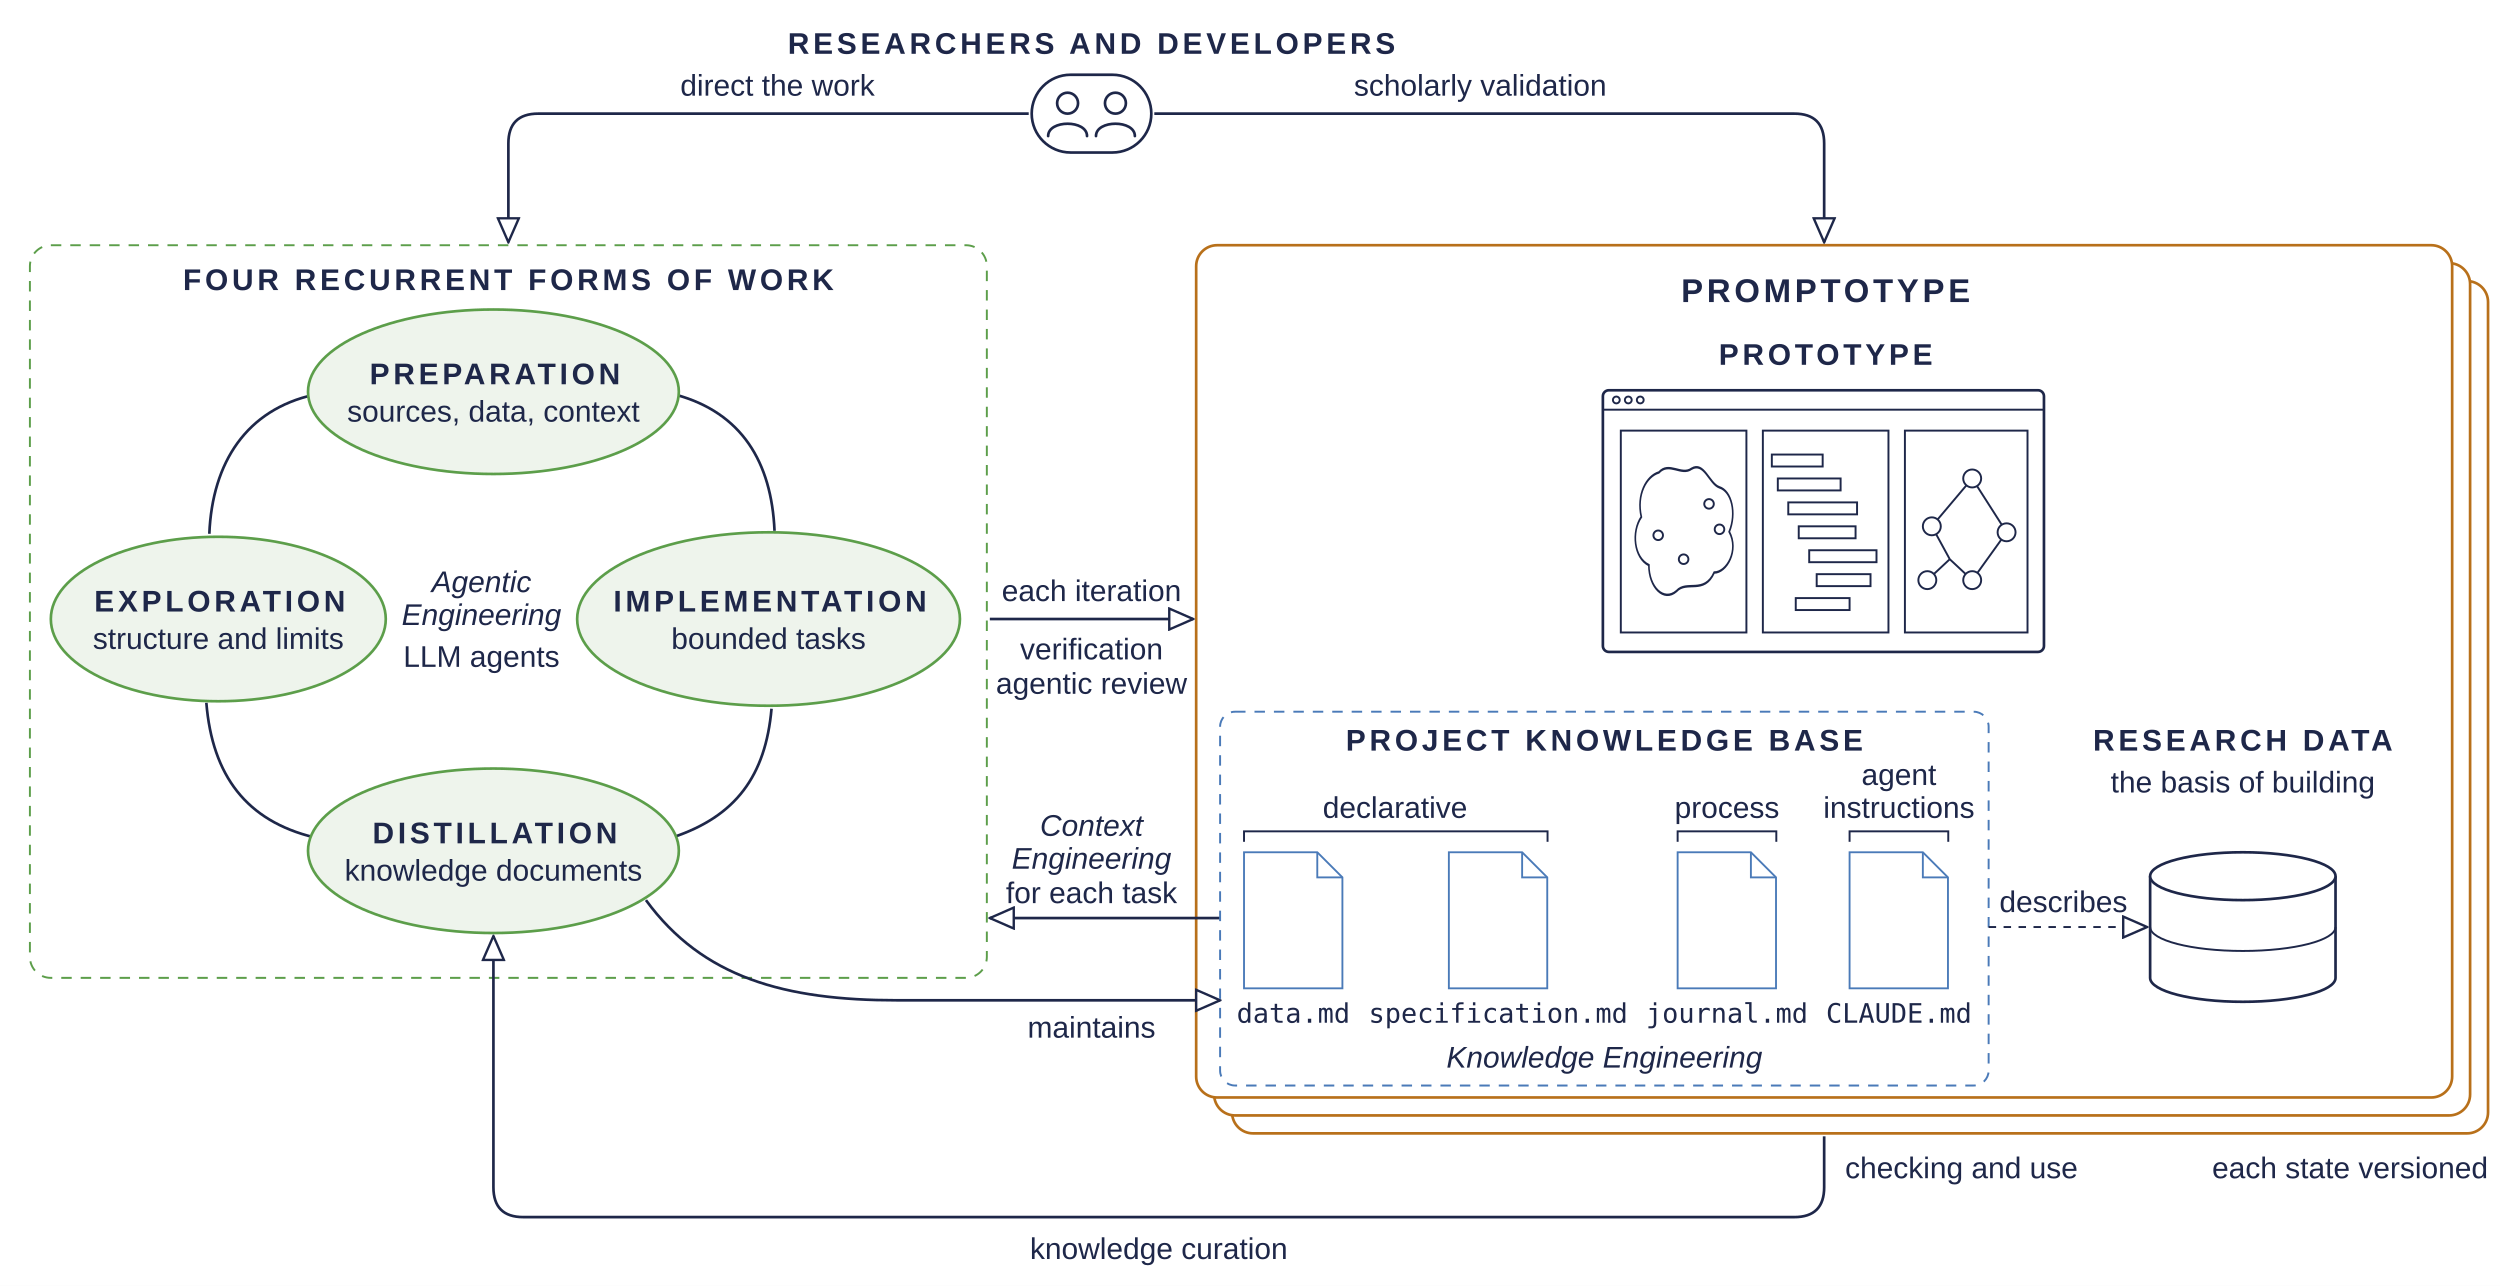
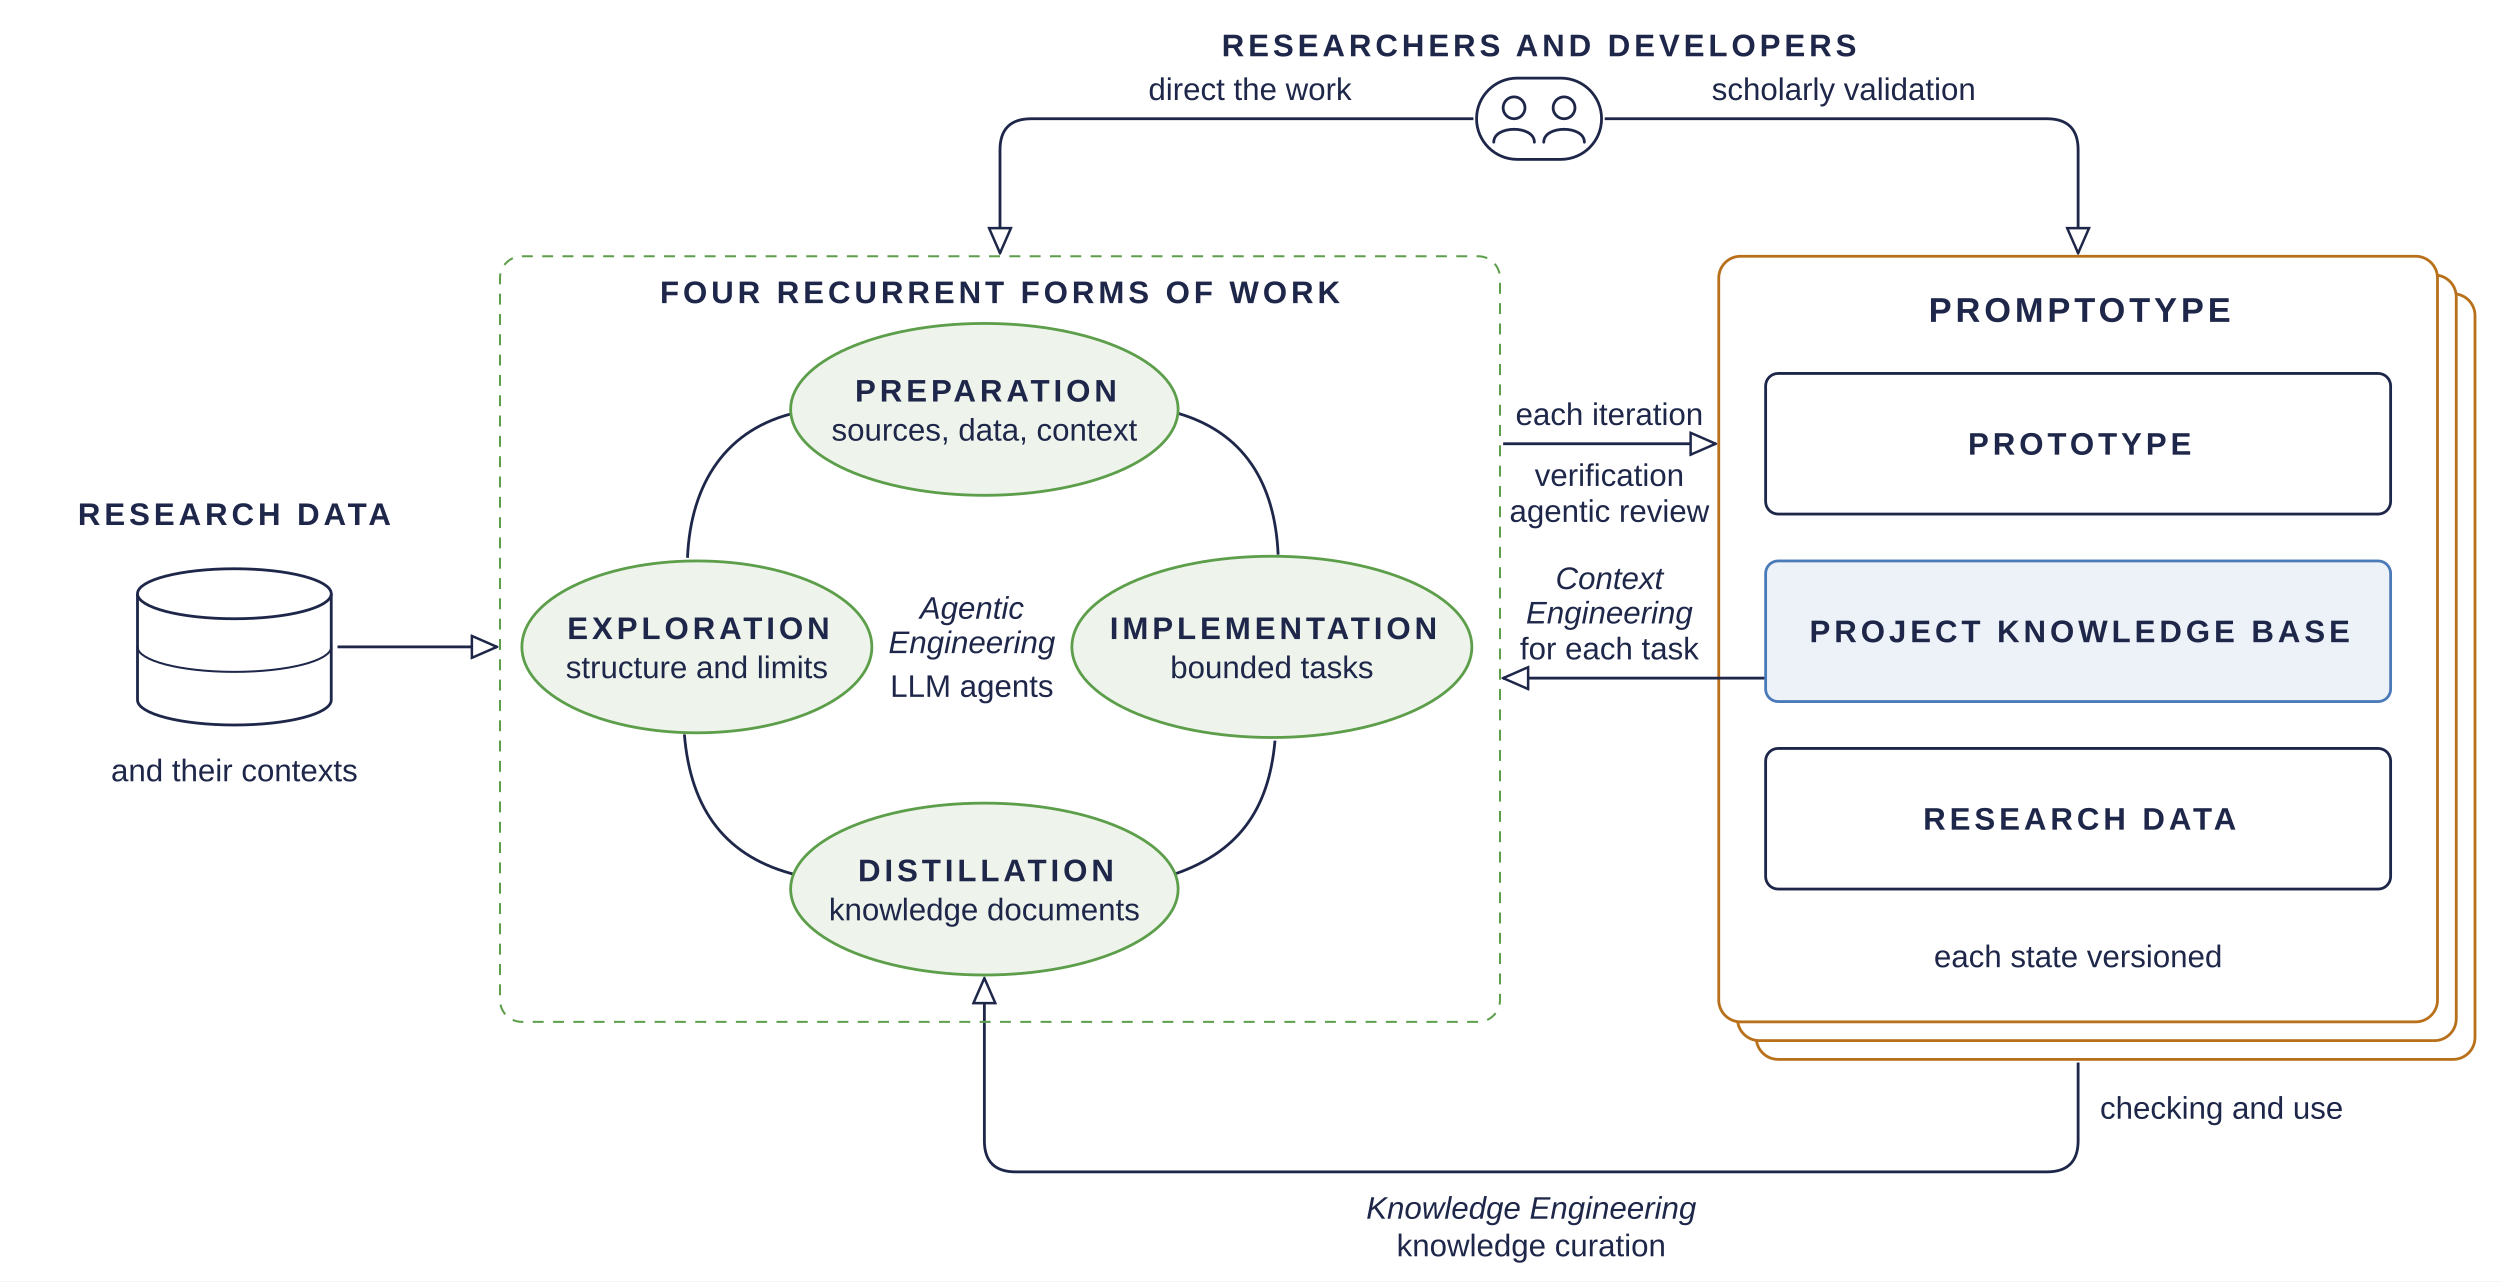
- <svg xmlns="http://www.w3.org/2000/svg" viewBox="0 -14 1672 860" width="1672" height="860" role="img" aria-labelledby="pf-t pf-d">
+ <svg xmlns="http://www.w3.org/2000/svg" viewBox="0 -14 1600 820" width="1600" height="820" role="img" aria-labelledby="pa-t pa-d">
  <style>
    svg { color: #1e2749; background: #ffffff; }
    text { fill: #1e2749; font-family: Arial, Helvetica, sans-serif; text-anchor: middle; }
    .head { font-size: 20px; font-weight: 700; letter-spacing: 2.5px; }
    .title { font-size: 22px; }
    .sub { font-size: 20px; }
    .eng { font-size: 20px; font-style: italic; }
-     .mono { font-family: Consolas, Menlo, "DejaVu Sans Mono", "Courier New", monospace; font-size: 18px; }
    .start { text-anchor: start; }
-     .end { text-anchor: end; }
    .line { fill: none; stroke: #1e2749; stroke-width: 1.8; }
    .shape { fill: #ffffff; stroke: #1e2749; stroke-width: 1.8; }
    .thin { fill: none; stroke: #1e2749; stroke-width: 1.3; }
    .fill-surface { fill: #ffffff; }
    .person { fill: none; stroke: #1e2749; stroke-width: 1.8; stroke-linecap: round; }
    .cat-forms ellipse { stroke: #5c9e4a; fill: #eef4ec; }
    .cat-forms-frame { stroke: #5c9e4a; }
    .cat-proto { stroke: #b8701a; }
    .cat-base { stroke: #4a7ab8; fill: #edf2f8; }
-     .kb-frame { fill: none; stroke: #4a7ab8; stroke-width: 1.3; stroke-dasharray: 7 6; }
  </style>
-   <rect x="0" y="-14" width="1672" height="860" fill="#ffffff" />
+   <rect x="0" y="-14" width="1600" height="820" fill="#ffffff" />
  <defs>
-     <marker id="pf-arrow" viewBox="0 0 18 16" refX="17" refY="8" markerWidth="18" markerHeight="16" markerUnits="userSpaceOnUse" orient="auto-start-reverse">
+     <marker id="pa-arrow" viewBox="0 0 18 16" refX="17" refY="8" markerWidth="18" markerHeight="16" markerUnits="userSpaceOnUse" orient="auto-start-reverse">
      <path d="M1,1 L17,8 L1,15 Z" class="fill-surface" stroke="currentColor" stroke-width="1.6" stroke-linejoin="miter" />
    </marker>
-     <g id="pf-map">
-       <path d="M22,4 C30,-2 40,6 48,2 C58,-2 62,10 70,12 C80,14 84,26 78,36 C86,46 76,58 66,58 C58,70 44,62 36,68 C26,74 14,66 14,54 C2,50 0,36 8,28 C4,16 12,6 22,4 Z" fill="none" />
+   </defs>
+   <text class="head" x="985" y="22">RESEARCHERS AND DEVELOPERS</text>
+   <rect class="shape" x="945" y="36" width="80" height="52" rx="26" />
+   <circle class="person" cx="969" cy="55" r="7" />
+   <path class="person" d="M956,77 C956,66 982,66 982,77" />
+   <circle class="person" cx="1001" cy="55" r="7" />
+   <path class="person" d="M988,77 C988,66 1014,66 1014,77" />
+   <text class="sub" x="800" y="50">direct the work</text>
+   <text class="sub" x="1180" y="50">scholarly validation</text>
+   <text class="head" x="150" y="322">RESEARCH DATA</text>
+   <g class="shape">
+     <path d="M88,366 V434 A62,16 0 0 0 212,434 V366" />
+     <ellipse cx="150" cy="366" rx="62" ry="16" />
+   </g>
+   <path class="thin" d="M88,400 A62,16 0 0 0 212,400" />
+   <text class="sub" x="150" y="486">and their contexts</text>
+   <rect x="1124" y="174" width="460" height="490" rx="14" class="shape cat-proto" />
+   <rect x="1112" y="162" width="460" height="490" rx="14" class="shape cat-proto" />
+   <rect x="1100" y="150" width="460" height="490" rx="14" class="shape cat-proto" />
+   <g class="line" marker-end="url(#pa-arrow)">
+     <path d="M216,400 H318" />
+     <path d="M962,270 H1098" />
+     <path d="M1130,420 H962" />
+     <path d="M1330,666 V716 Q1330,736 1310,736 H650 Q630,736 630,716 V612" />
+     <path d="M943,62 H660 Q640,62 640,82 V148" />
+     <path d="M1027,62 H1310 Q1330,62 1330,82 V148" />
+   </g>
+   <g transform="translate(300,0)">
+     <rect class="cat-forms-frame" x="20" y="150" width="640" height="490" rx="14" fill="none" stroke-width="1.3" stroke-dasharray="7 6" />
+     <g class="line">
+       <path d="M210,250 C165,260 142,295 140,343" />
+       <path d="M138,456 C142,505 165,535 210,546" />
+       <path d="M450,546 C492,532 512,505 516,460" />
+       <path d="M518,341 C516,295 496,262 452,250" />
    </g>
-     <g id="pf-sheet">
-       <path d="M0,0 H70 L94,24 V130 H0 Z" class="fill-surface" />
-       <path d="M70,0 V24 H94" fill="none" />
+     <text class="head" x="340" y="180">FOUR RECURRENT FORMS OF WORK</text>
+     <g class="shape cat-forms">
+       <ellipse cx="330" cy="248" rx="124" ry="55" />
+       <ellipse cx="146" cy="400" rx="112" ry="55" />
+       <ellipse cx="514" cy="400" rx="128" ry="58" />
+       <ellipse cx="330" cy="555" rx="124" ry="55" />
    </g>
-   </defs>
-   <rect class="cat-forms-frame" x="20" y="150" width="640" height="490" rx="14" fill="none" stroke="currentColor" stroke-width="1.300" stroke-dasharray="7 6" />
-   <rect x="824" y="174" width="840" height="570" rx="14" class="shape cat-proto" />
-   <rect x="812" y="162" width="840" height="570" rx="14" class="shape cat-proto" />
-   <rect x="800" y="150" width="840" height="570" rx="14" class="shape cat-proto" />
-   <g class="line">
-     <path d="M210,250 C165,260 142,295 140,343" />
-     <path d="M138,456 C142,505 165,535 210,546" />
-     <path d="M450,546 C492,532 512,505 516,460" />
-     <path d="M518,341 C516,295 496,262 452,250" />
+     <text class="head" x="331" y="243">PREPARATION</text>
+     <text class="sub" x="330" y="268">sources, data, context</text>
+     <text class="head" x="147" y="395">EXPLORATION</text>
+     <text class="sub" x="146" y="420">structure and limits</text>
+     <text class="head" x="515" y="395">IMPLEMENTATION</text>
+     <text class="sub" x="514" y="420">bounded tasks</text>
+     <text class="head" x="331" y="550">DISTILLATION</text>
+     <text class="sub" x="330" y="575">knowledge documents</text>
+     <text class="eng" x="322" y="382">Agentic</text>
+     <text class="eng" x="322" y="404">Engineering</text>
+     <text class="sub" x="322" y="432">LLM agents</text>
  </g>
-   <g class="line" marker-end="url(#pf-arrow)">
-     <path d="M662,400 H798" />
-     <path d="M816,600 H662" />
-     <path d="M432,588 C470,640 525,655 600,655 H816" />
-     <path d="M1220,746 V780 Q1220,800 1200,800 H350 Q330,800 330,780 V612" />
-     <path d="M688,62 H360 Q340,62 340,82 V148" />
-     <path d="M772,62 H1200 Q1220,62 1220,82 V148" />
-   </g>
-   <text class="head" x="730" y="22">RESEARCHERS AND DEVELOPERS</text>
-   <rect class="shape" x="690" y="36" width="80" height="52" rx="26" />
-   <circle class="person" cx="714" cy="55" r="7" />
-   <path class="person" d="M701,77 C701,66 727,66 727,77" />
-   <circle class="person" cx="746" cy="55" r="7" />
-   <path class="person" d="M733,77 C733,66 759,66 759,77" />
-   <text class="sub" x="520" y="50">direct the work</text>
-   <text class="sub" x="990" y="50">scholarly validation</text>
-   <text class="head" x="340" y="180">FOUR RECURRENT FORMS OF WORK</text>
-   <g class="shape cat-forms">
-     <ellipse cx="330" cy="248" rx="124" ry="55" />
-     <ellipse cx="146" cy="400" rx="112" ry="55" />
-     <ellipse cx="514" cy="400" rx="128" ry="58" />
-     <ellipse cx="330" cy="555" rx="124" ry="55" />
-   </g>
-   <text class="head" x="331" y="243">PREPARATION</text>
-   <text class="sub" x="330" y="268">sources, data, context</text>
-   <text class="head" x="147" y="395">EXPLORATION</text>
-   <text class="sub" x="146" y="420">structure and limits</text>
-   <text class="head" x="515" y="395">IMPLEMENTATION</text>
-   <text class="sub" x="514" y="420">bounded tasks</text>
-   <text class="head" x="331" y="550">DISTILLATION</text>
-   <text class="sub" x="330" y="575">knowledge documents</text>
-   <text class="eng" x="322" y="382">Agentic</text>
-   <text class="eng" x="322" y="404">Engineering</text>
-   <text class="sub" x="322" y="432">LLM agents</text>
-   <text class="sub" x="730" y="388">each iteration</text>
-   <text class="sub" x="730" y="427">verification</text>
-   <text class="sub" x="730" y="450">agentic review</text>
-   <text class="eng" x="730" y="545">Context</text>
-   <text class="eng" x="730" y="567">Engineering</text>
-   <text class="sub" x="730" y="590">for each task</text>
-   <text class="sub" x="730" y="680">maintains</text>
-   <text class="head title" x="1221" y="188">PROMPTOTYPE</text>
-   <text class="head" x="1221" y="230">PROTOTYPE</text>
-   <svg x="1067" y="242" width="305" height="185" viewBox="995 235 305 185">
-     <rect class="shape" x="1000" y="240" width="295" height="175" rx="4" />
-     <g class="thin">
-       <path d="M1000,253 H1295" />
-       <circle cx="1009" cy="246.500" r="2.300" />
-       <circle cx="1017" cy="246.500" r="2.300" />
-       <circle cx="1025" cy="246.500" r="2.300" />
-       <rect x="1012" y="267" width="84" height="135" />
-       <rect x="1107" y="267" width="84" height="135" />
-       <rect x="1202" y="267" width="82" height="135" />
-       <use href="#pf-map" transform="translate(1019,290) scale(0.840,1.240)" />
-       <circle cx="1037" cy="337" r="3.200" />
-       <circle cx="1071" cy="316" r="3.200" />
-       <circle cx="1054" cy="353" r="3.200" />
-       <circle cx="1078" cy="333" r="3.200" />
-       <rect x="1113" y="283" width="34" height="8" />
-       <rect x="1117" y="299" width="42" height="8" />
-       <rect x="1124" y="315" width="46" height="8" />
-       <rect x="1131" y="331" width="38" height="8" />
-       <rect x="1138" y="347" width="45" height="8" />
-       <rect x="1143" y="363" width="36" height="8" />
-       <rect x="1129" y="379" width="36" height="8" />
-       <path d="M1247,299 L1220,331 L1232,353 L1217,367 M1247,299 L1270,335 L1247,367 L1232,353" />
-       <circle cx="1247" cy="299" r="6" class="fill-surface" />
-       <circle cx="1220" cy="331" r="6" class="fill-surface" />
-       <circle cx="1270" cy="335" r="6" class="fill-surface" />
-       <circle cx="1217" cy="367" r="6" class="fill-surface" />
-       <circle cx="1247" cy="367" r="6" class="fill-surface" />
-     </g>
-   </svg>
-   <rect class="kb-frame" x="816" y="462" width="514" height="250" rx="10" />
-   <text class="head" x="1073" y="488">PROJECT KNOWLEDGE BASE</text>
-   <text class="sub" x="933" y="533">declarative</text>
-   <text class="sub" x="1155" y="533">process</text>
-   <text class="sub" x="1270" y="511">agent</text>
-   <text class="sub" x="1270" y="533">instructions</text>
-   <g class="thin">
-     <path d="M832,549 V542 H1035 V549 M1122,549 V542 H1188 V549 M1237,549 V542 H1303 V549" />
-   </g>
-   <g class="shape cat-base" stroke-linejoin="miter">
-     <use href="#pf-sheet" transform="translate(832,556) scale(0.700)" />
-     <use href="#pf-sheet" transform="translate(969,556) scale(0.700)" />
-     <use href="#pf-sheet" transform="translate(1122,556) scale(0.700)" />
-     <use href="#pf-sheet" transform="translate(1237,556) scale(0.700)" />
-   </g>
-   <text class="mono" x="865" y="670">data.md</text>
-   <text class="mono" x="1002" y="670">specification.md</text>
-   <text class="mono" x="1155" y="670">journal.md</text>
-   <text class="mono" x="1270" y="670">CLAUDE.md</text>
-   <text class="eng" x="1073" y="700">Knowledge Engineering</text>
-   <text class="head" x="1500" y="488">RESEARCH DATA</text>
-   <text class="sub" x="1500" y="516">the basis of building</text>
-   <g class="shape">
-     <path d="M1438,572 V640 A62,16 0 0 0 1562,640 V572" />
-     <ellipse cx="1500" cy="572" rx="62" ry="16" />
-   </g>
-   <path class="thin" d="M1438,606 A62,16 0 0 0 1562,606" />
-   <path class="thin" d="M1330,606 H1436" stroke-dasharray="5 5" marker-end="url(#pf-arrow)" />
-   <text class="sub" x="1380" y="596">describes</text>
-   <text class="sub start" x="1234" y="774">checking and use</text>
-   <text class="sub end" x="1664" y="774">each state versioned</text>
-   <text class="sub" x="775" y="828">knowledge curation</text>
+   <text class="sub" x="1030" y="258">each iteration</text>
+   <text class="sub" x="1030" y="297">verification</text>
+   <text class="sub" x="1030" y="320">agentic review</text>
+   <text class="eng" x="1030" y="363">Context</text>
+   <text class="eng" x="1030" y="385">Engineering</text>
+   <text class="sub" x="1030" y="408">for each task</text>
+   <text class="head title" x="1331" y="192">PROMPTOTYPE</text>
+   <rect class="shape" x="1130" y="225" width="400" height="90" rx="8" />
+   <rect class="shape cat-base" x="1130" y="345" width="400" height="90" rx="8" />
+   <rect class="shape" x="1130" y="465" width="400" height="90" rx="8" />
+   <text class="head" x="1331" y="277">PROTOTYPE</text>
+   <text class="head" x="1331" y="397">PROJECT KNOWLEDGE BASE</text>
+   <text class="head" x="1331" y="517">RESEARCH DATA</text>
+   <text class="sub" x="1330" y="605">each state versioned</text>
+   <text class="sub start" x="1344" y="702">checking and use</text>
+   <text class="eng" x="980" y="766">Knowledge Engineering</text>
+   <text class="sub" x="980" y="790">knowledge curation</text>
</svg>
